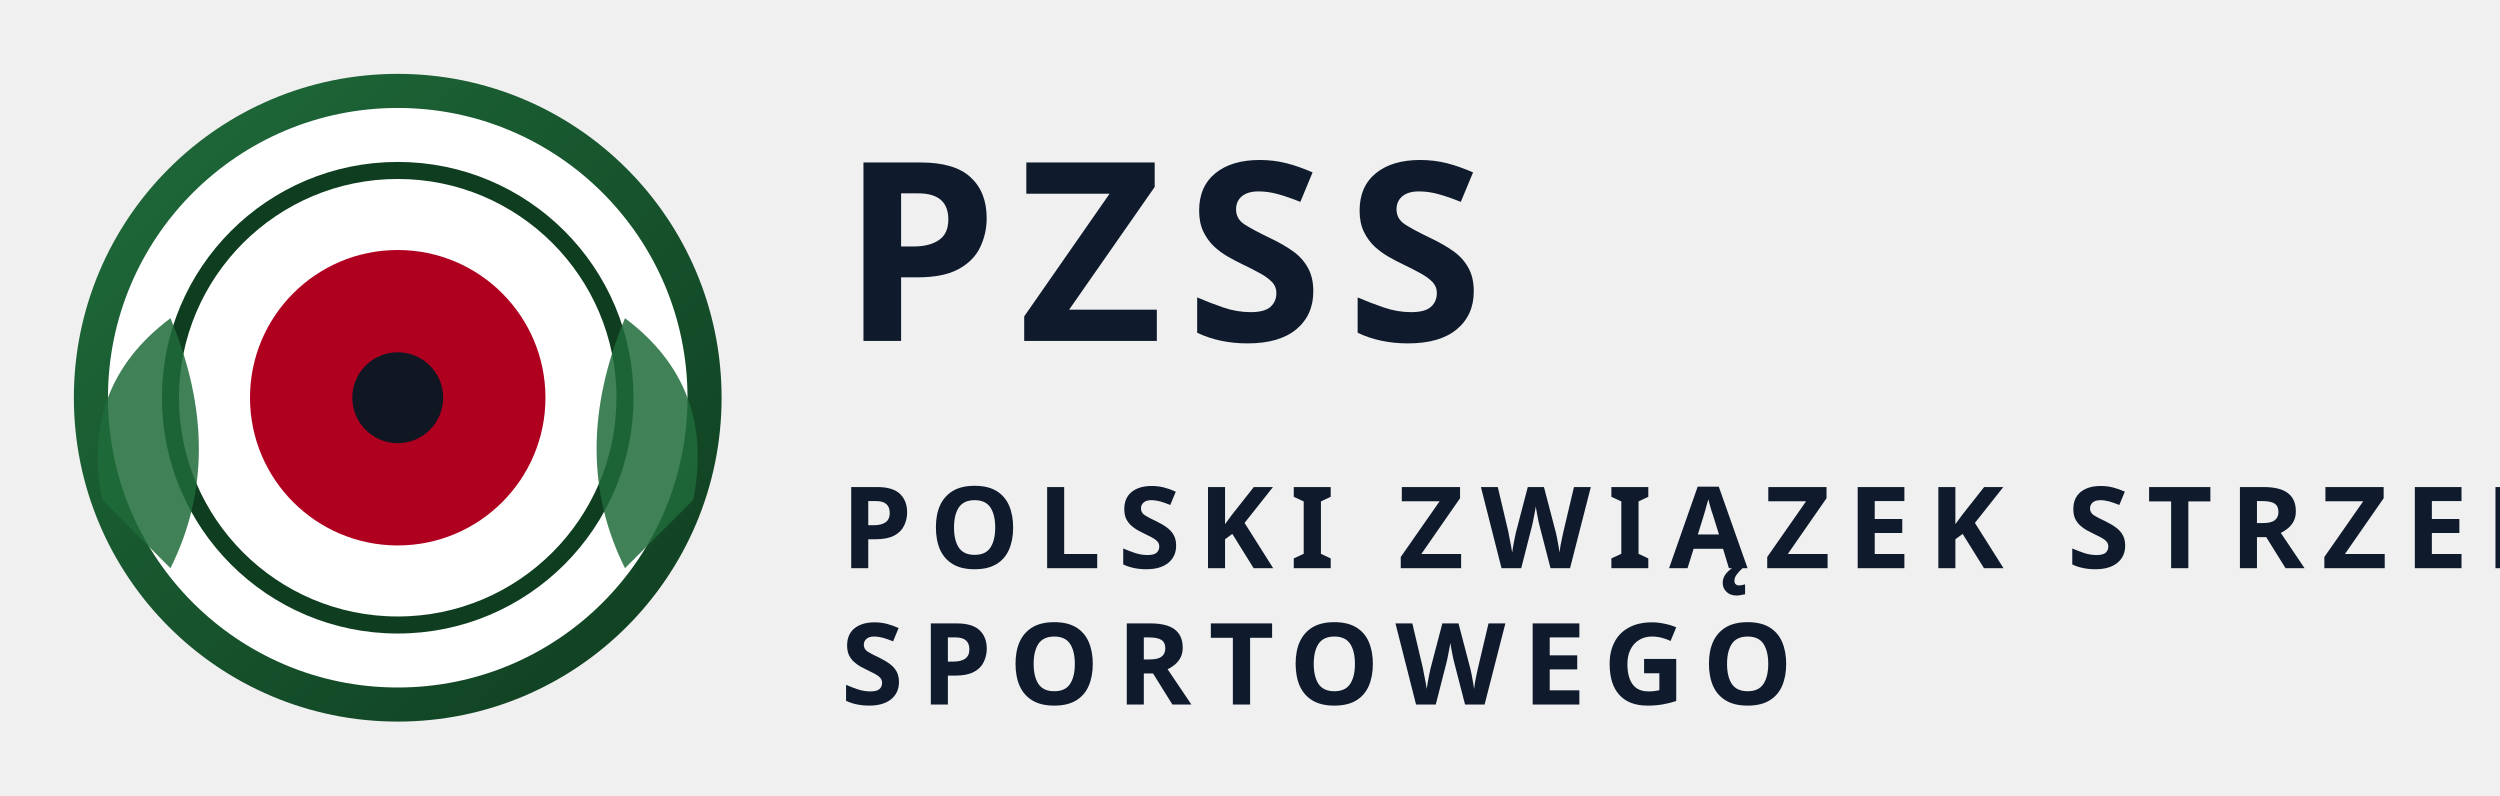
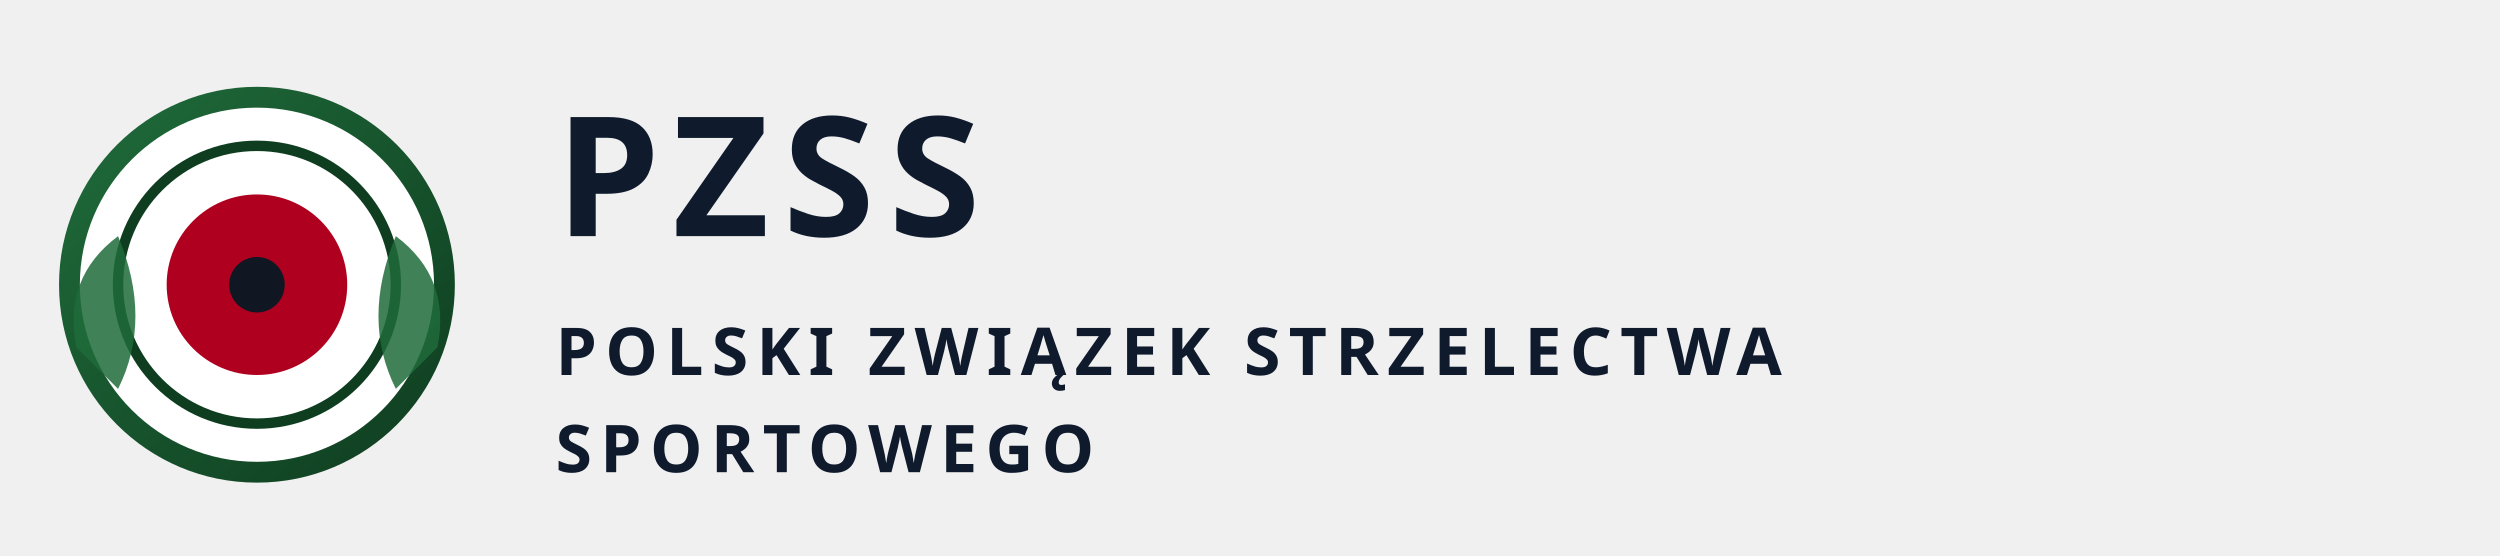
- <svg xmlns="http://www.w3.org/2000/svg" viewBox="0 0 220 70" role="img" aria-label="PZSS — Polski Związek Strzelectwa Sportowego">
+ <svg xmlns="http://www.w3.org/2000/svg" viewBox="0 0 360 80" role="img" aria-label="PZSS — Polski Związek Strzelectwa Sportowego">
  <defs>
    <linearGradient id="ringG" x1="0" x2="1" y1="0" y2="1">
      <stop offset="0" stop-color="#1f6b3a" />
      <stop offset="1" stop-color="#0f3d20" />
    </linearGradient>
  </defs>
-   <g transform="translate(6,6)">
+   <g transform="translate(8,12)">
    <circle cx="29" cy="29" r="27" fill="#fff" stroke="url(#ringG)" stroke-width="3" />
    <circle cx="29" cy="29" r="20" fill="#fff" stroke="#0f3d20" stroke-width="1.5" />
    <circle cx="29" cy="29" r="13" fill="#b00020" />
    <circle cx="29" cy="29" r="4" fill="#101622" />
    <path d="M3 38 q-2 -10 6 -16 q5 12 0 22 z" fill="#1f6b3a" opacity=".85" />
    <path d="M55 38 q2 -10 -6 -16 q-5 12 0 22 z" fill="#1f6b3a" opacity=".85" />
  </g>
  <g font-family="Barlow, sans-serif" fill="#0f1b2d">
-     <text x="74" y="30" font-size="22" font-weight="900" letter-spacing="2">PZSS</text>
-     <text x="74" y="50" font-size="10" font-weight="600" letter-spacing="1.5">POLSKI ZWIĄZEK STRZELECTWA</text>
-     <text x="74" y="62" font-size="10" font-weight="600" letter-spacing="1.5">SPORTOWEGO</text>
+     <text x="80" y="34" font-size="24" font-weight="900" letter-spacing="2">PZSS</text>
+     <text x="80" y="54" font-size="9.5" font-weight="600" letter-spacing="1.2">POLSKI ZWIĄZEK STRZELECTWA</text>
+     <text x="80" y="68" font-size="9.5" font-weight="600" letter-spacing="1.2">SPORTOWEGO</text>
  </g>
</svg>
